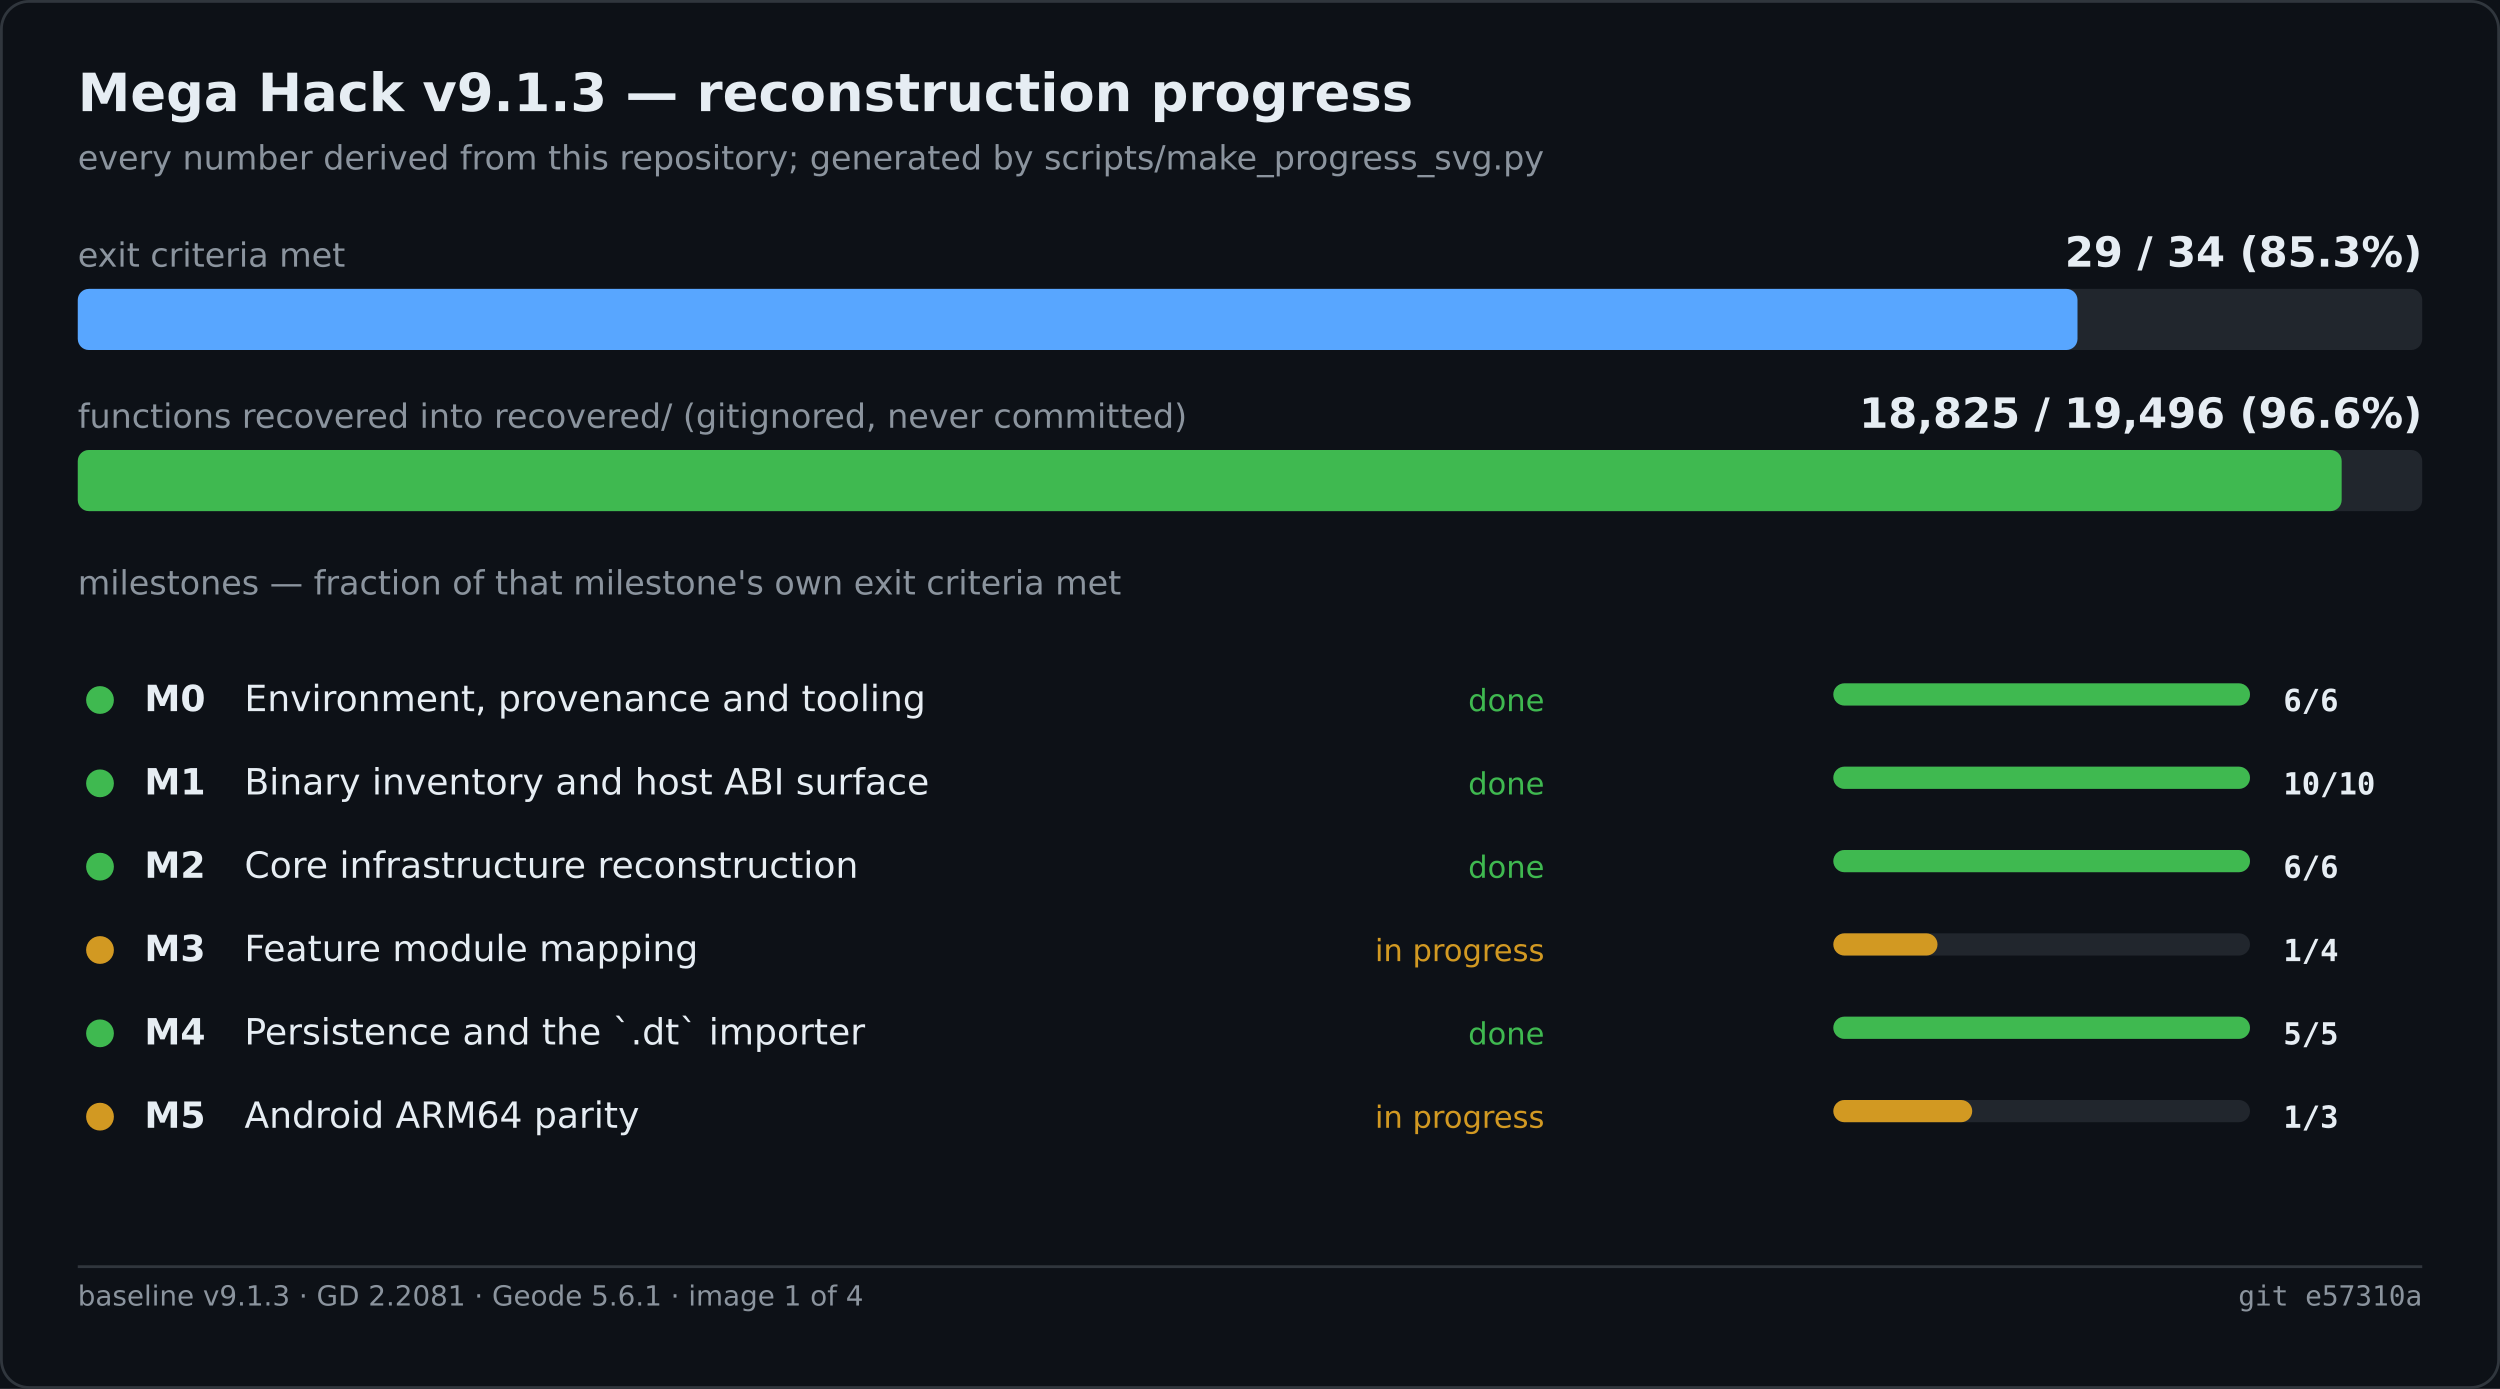
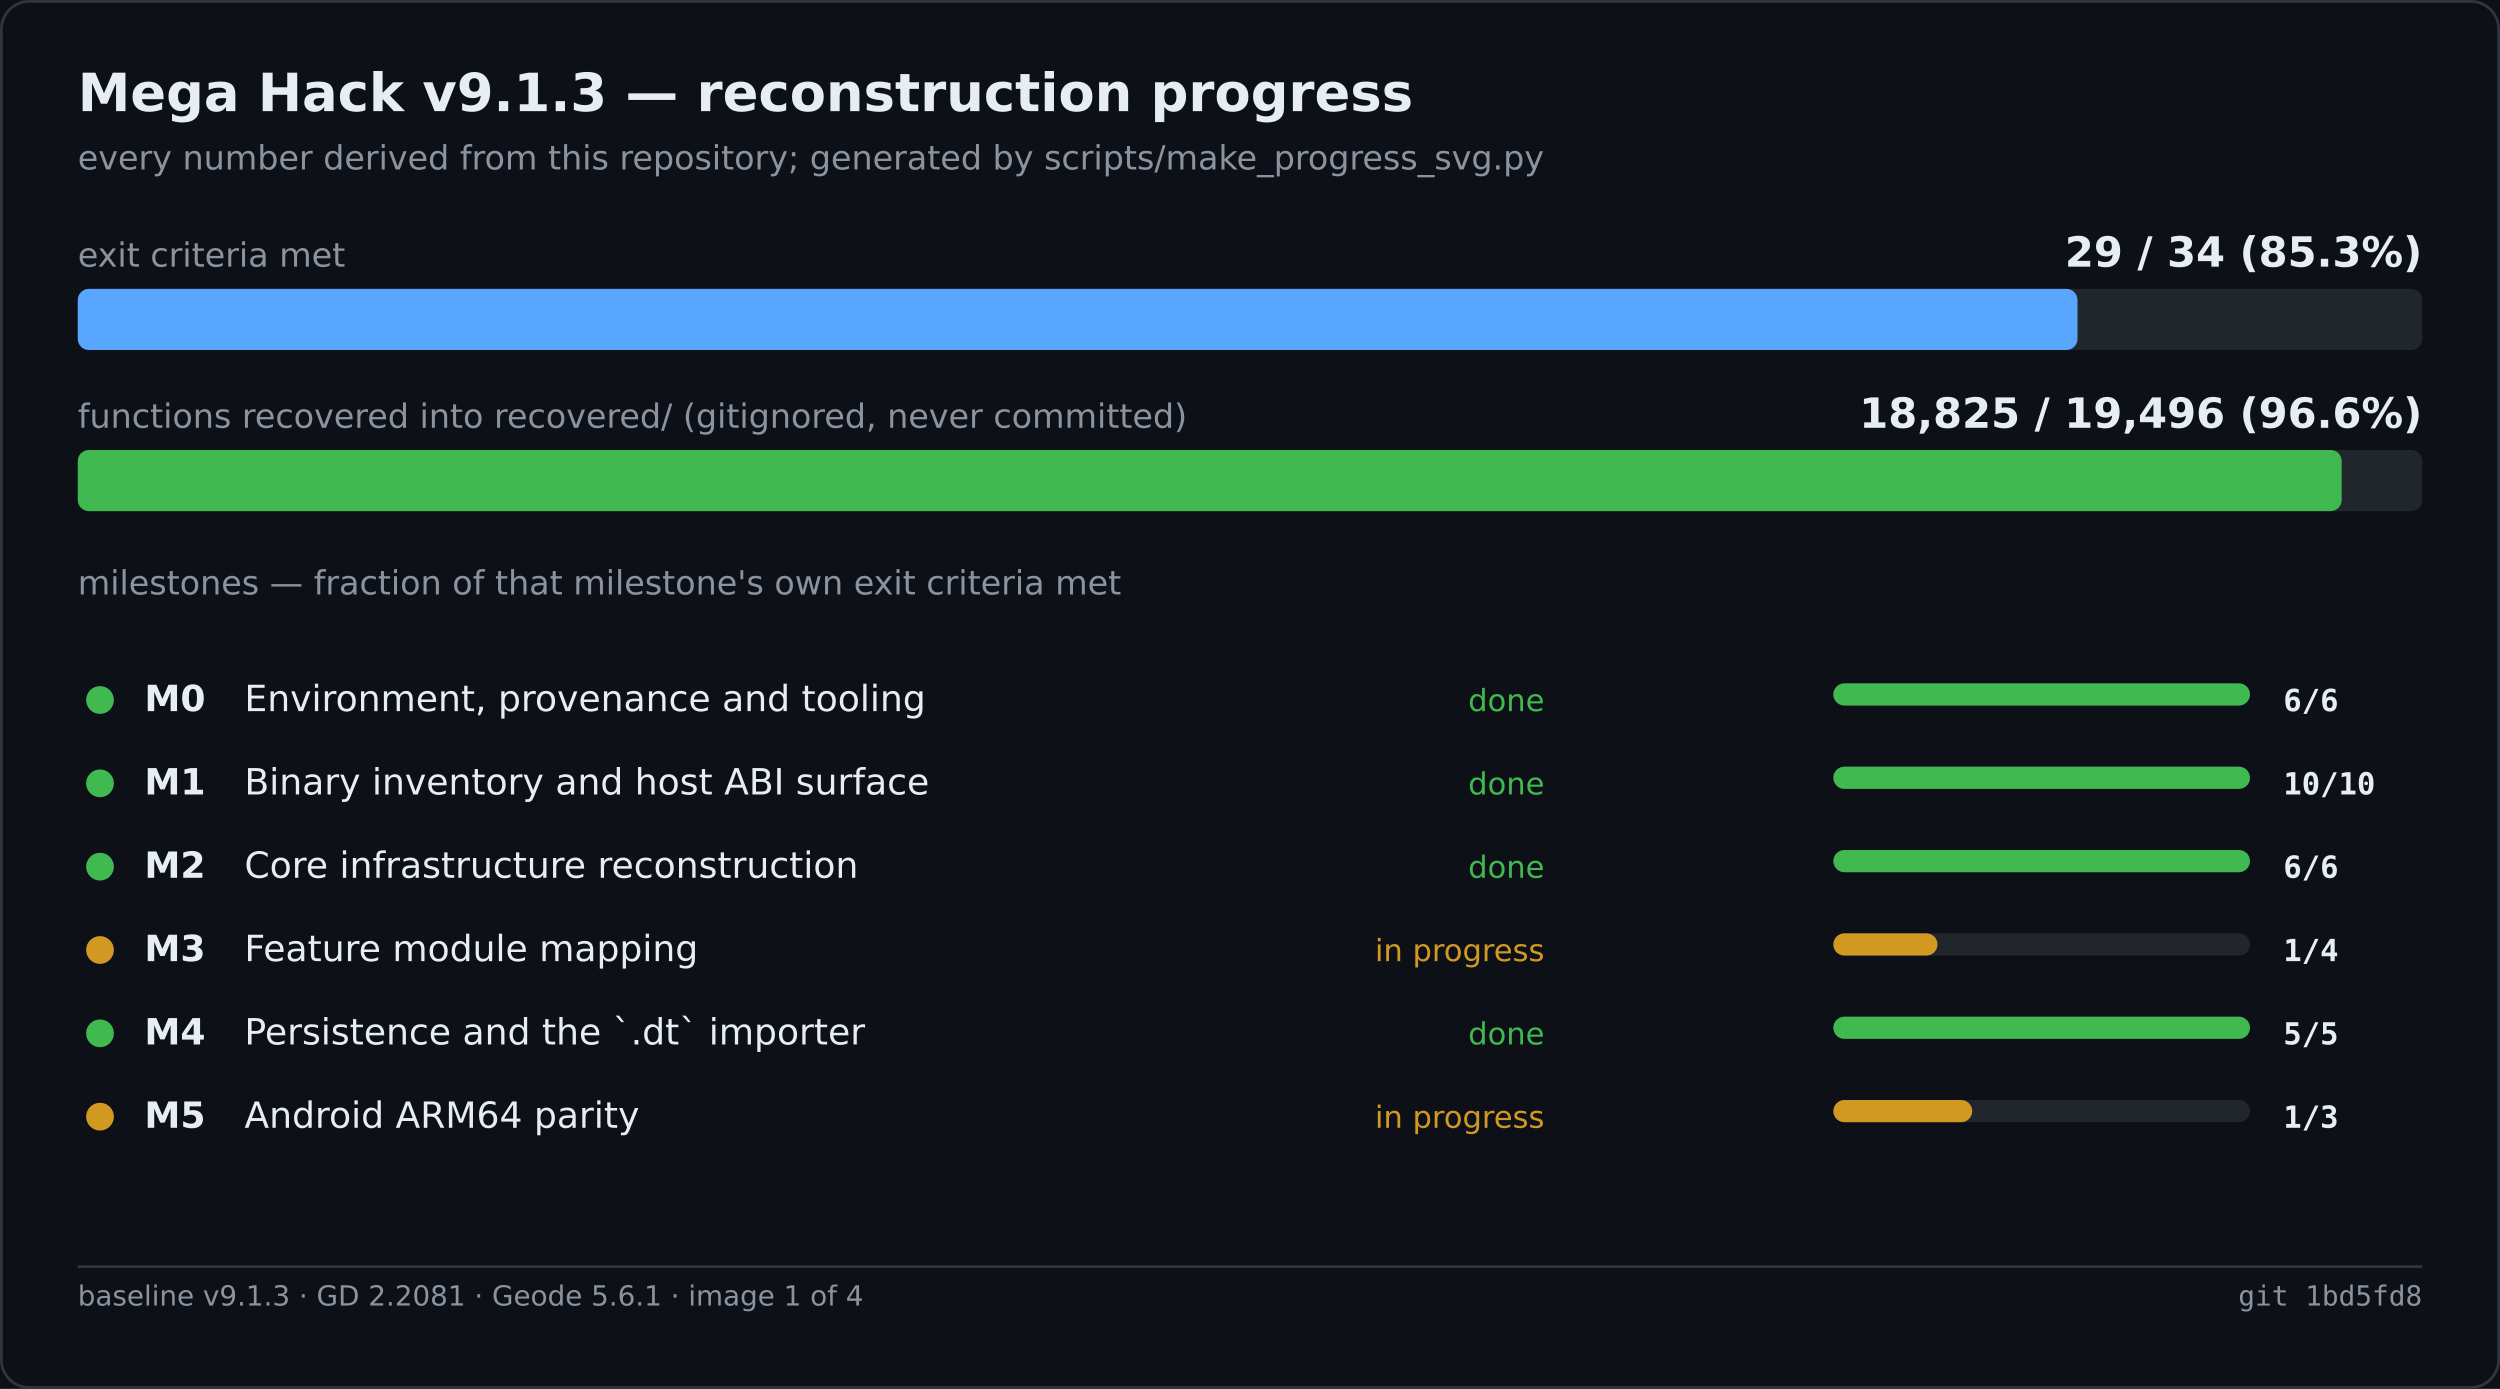
<svg xmlns="http://www.w3.org/2000/svg" width="900" height="500" viewBox="0 0 900 500" role="img" aria-label="Mega Hack v9.1.3 — reconstruction progress">
  <rect width="900" height="500" fill="#0d1117" />
  <rect x="0.5" y="0.5" width="899" height="499" fill="none" stroke="#30363d" rx="10" />
  <text x="28" y="40" font-family="Segoe UI,DejaVu Sans,Helvetica,sans-serif" font-size="19" font-weight="600" fill="#e6edf3">Mega Hack v9.1.3 — reconstruction progress</text>
  <text x="28" y="61" font-family="Segoe UI,DejaVu Sans,Helvetica,sans-serif" font-size="12" fill="#8b949e">every number derived from this repository; generated by scripts/make_progress_svg.py</text>
  <text x="28.0" y="96.0" font-family="Segoe UI,DejaVu Sans,Helvetica,sans-serif" font-size="12" fill="#8b949e">exit criteria met</text>
  <text x="872.0" y="96.0" font-family="Segoe UI,DejaVu Sans,Helvetica,sans-serif" font-size="15" fill="#e6edf3" font-weight="600" text-anchor="end">29 / 34   (85.3%)</text>
  <rect x="28.0" y="104.0" width="844.0" height="22.0" fill="#21262d" rx="4" />
  <rect x="28.0" y="104.0" width="719.9" height="22.0" fill="#58a6ff" rx="4" />
  <text x="28.0" y="154.0" font-family="Segoe UI,DejaVu Sans,Helvetica,sans-serif" font-size="12" fill="#8b949e">functions recovered into recovered/ (gitignored, never committed)</text>
  <text x="872.0" y="154.0" font-family="Segoe UI,DejaVu Sans,Helvetica,sans-serif" font-size="15" fill="#e6edf3" font-weight="600" text-anchor="end">18,825 / 19,496   (96.6%)</text>
  <rect x="28.0" y="162.0" width="844.0" height="22.0" fill="#21262d" rx="4" />
  <rect x="28.0" y="162.0" width="815.0" height="22.0" fill="#3fb950" rx="4" />
  <text x="28.0" y="214.0" font-family="Segoe UI,DejaVu Sans,Helvetica,sans-serif" font-size="12" fill="#8b949e">milestones — fraction of that milestone's own exit criteria met</text>
  <circle cx="36.0" cy="252.0" r="5" fill="#3fb950" />
  <text x="52.0" y="256.0" font-family="Segoe UI,DejaVu Sans,Helvetica,sans-serif" font-size="13" fill="#e6edf3" font-weight="600">M0</text>
  <text x="88.0" y="256.0" font-family="Segoe UI,DejaVu Sans,Helvetica,sans-serif" font-size="13" fill="#e6edf3">Environment, provenance and tooling</text>
  <text x="556.0" y="256.0" font-family="Segoe UI,DejaVu Sans,Helvetica,sans-serif" font-size="11" fill="#3fb950" text-anchor="end">done</text>
  <rect x="660.0" y="246.0" width="150.0" height="8.0" fill="#21262d" rx="4" />
  <rect x="660.0" y="246.0" width="150.0" height="8.0" fill="#3fb950" rx="4" />
  <text x="822.0" y="256.0" font-family="Cascadia Mono,Consolas,DejaVu Sans Mono,monospace" font-size="11" fill="#e6edf3" font-weight="600">6/6</text>
  <circle cx="36.0" cy="282.0" r="5" fill="#3fb950" />
  <text x="52.0" y="286.0" font-family="Segoe UI,DejaVu Sans,Helvetica,sans-serif" font-size="13" fill="#e6edf3" font-weight="600">M1</text>
  <text x="88.0" y="286.0" font-family="Segoe UI,DejaVu Sans,Helvetica,sans-serif" font-size="13" fill="#e6edf3">Binary inventory and host ABI surface</text>
  <text x="556.0" y="286.0" font-family="Segoe UI,DejaVu Sans,Helvetica,sans-serif" font-size="11" fill="#3fb950" text-anchor="end">done</text>
  <rect x="660.0" y="276.0" width="150.0" height="8.0" fill="#21262d" rx="4" />
  <rect x="660.0" y="276.0" width="150.0" height="8.0" fill="#3fb950" rx="4" />
  <text x="822.0" y="286.0" font-family="Cascadia Mono,Consolas,DejaVu Sans Mono,monospace" font-size="11" fill="#e6edf3" font-weight="600">10/10</text>
  <circle cx="36.0" cy="312.0" r="5" fill="#3fb950" />
  <text x="52.0" y="316.0" font-family="Segoe UI,DejaVu Sans,Helvetica,sans-serif" font-size="13" fill="#e6edf3" font-weight="600">M2</text>
  <text x="88.0" y="316.0" font-family="Segoe UI,DejaVu Sans,Helvetica,sans-serif" font-size="13" fill="#e6edf3">Core infrastructure reconstruction</text>
  <text x="556.0" y="316.0" font-family="Segoe UI,DejaVu Sans,Helvetica,sans-serif" font-size="11" fill="#3fb950" text-anchor="end">done</text>
  <rect x="660.0" y="306.0" width="150.0" height="8.0" fill="#21262d" rx="4" />
  <rect x="660.0" y="306.0" width="150.0" height="8.0" fill="#3fb950" rx="4" />
  <text x="822.0" y="316.0" font-family="Cascadia Mono,Consolas,DejaVu Sans Mono,monospace" font-size="11" fill="#e6edf3" font-weight="600">6/6</text>
  <circle cx="36.0" cy="342.0" r="5" fill="#d29922" />
  <text x="52.0" y="346.0" font-family="Segoe UI,DejaVu Sans,Helvetica,sans-serif" font-size="13" fill="#e6edf3" font-weight="600">M3</text>
  <text x="88.0" y="346.0" font-family="Segoe UI,DejaVu Sans,Helvetica,sans-serif" font-size="13" fill="#e6edf3">Feature module mapping</text>
  <text x="556.0" y="346.0" font-family="Segoe UI,DejaVu Sans,Helvetica,sans-serif" font-size="11" fill="#d29922" text-anchor="end">in progress</text>
  <rect x="660.0" y="336.0" width="150.0" height="8.0" fill="#21262d" rx="4" />
  <rect x="660.0" y="336.0" width="37.5" height="8.0" fill="#d29922" rx="4" />
  <text x="822.0" y="346.0" font-family="Cascadia Mono,Consolas,DejaVu Sans Mono,monospace" font-size="11" fill="#e6edf3" font-weight="600">1/4</text>
  <circle cx="36.0" cy="372.0" r="5" fill="#3fb950" />
  <text x="52.0" y="376.0" font-family="Segoe UI,DejaVu Sans,Helvetica,sans-serif" font-size="13" fill="#e6edf3" font-weight="600">M4</text>
  <text x="88.0" y="376.0" font-family="Segoe UI,DejaVu Sans,Helvetica,sans-serif" font-size="13" fill="#e6edf3">Persistence and the `.dt` importer</text>
  <text x="556.0" y="376.0" font-family="Segoe UI,DejaVu Sans,Helvetica,sans-serif" font-size="11" fill="#3fb950" text-anchor="end">done</text>
  <rect x="660.0" y="366.0" width="150.0" height="8.0" fill="#21262d" rx="4" />
  <rect x="660.0" y="366.0" width="150.0" height="8.0" fill="#3fb950" rx="4" />
  <text x="822.0" y="376.0" font-family="Cascadia Mono,Consolas,DejaVu Sans Mono,monospace" font-size="11" fill="#e6edf3" font-weight="600">5/5</text>
  <circle cx="36.0" cy="402.0" r="5" fill="#d29922" />
  <text x="52.0" y="406.0" font-family="Segoe UI,DejaVu Sans,Helvetica,sans-serif" font-size="13" fill="#e6edf3" font-weight="600">M5</text>
  <text x="88.0" y="406.0" font-family="Segoe UI,DejaVu Sans,Helvetica,sans-serif" font-size="13" fill="#e6edf3">Android ARM64 parity</text>
  <text x="556.0" y="406.0" font-family="Segoe UI,DejaVu Sans,Helvetica,sans-serif" font-size="11" fill="#d29922" text-anchor="end">in progress</text>
  <rect x="660.0" y="396.0" width="150.0" height="8.0" fill="#21262d" rx="4" />
  <rect x="660.0" y="396.0" width="50.0" height="8.0" fill="#d29922" rx="4" />
  <text x="822.0" y="406.0" font-family="Cascadia Mono,Consolas,DejaVu Sans Mono,monospace" font-size="11" fill="#e6edf3" font-weight="600">1/3</text>
  <line x1="28.0" y1="456.0" x2="872.0" y2="456.0" stroke="#30363d" stroke-width="1" />
  <text x="28.0" y="470.0" font-family="Segoe UI,DejaVu Sans,Helvetica,sans-serif" font-size="10" fill="#8b949e">baseline v9.1.3 · GD 2.2081 · Geode 5.6.1 · image 1 of 4</text>
-   <text x="872.0" y="470.0" font-family="Cascadia Mono,Consolas,DejaVu Sans Mono,monospace" font-size="10" fill="#8b949e" text-anchor="end">git e57310a</text>
+   <text x="872.0" y="470.0" font-family="Cascadia Mono,Consolas,DejaVu Sans Mono,monospace" font-size="10" fill="#8b949e" text-anchor="end">git 1bd5fd8</text>
</svg>
